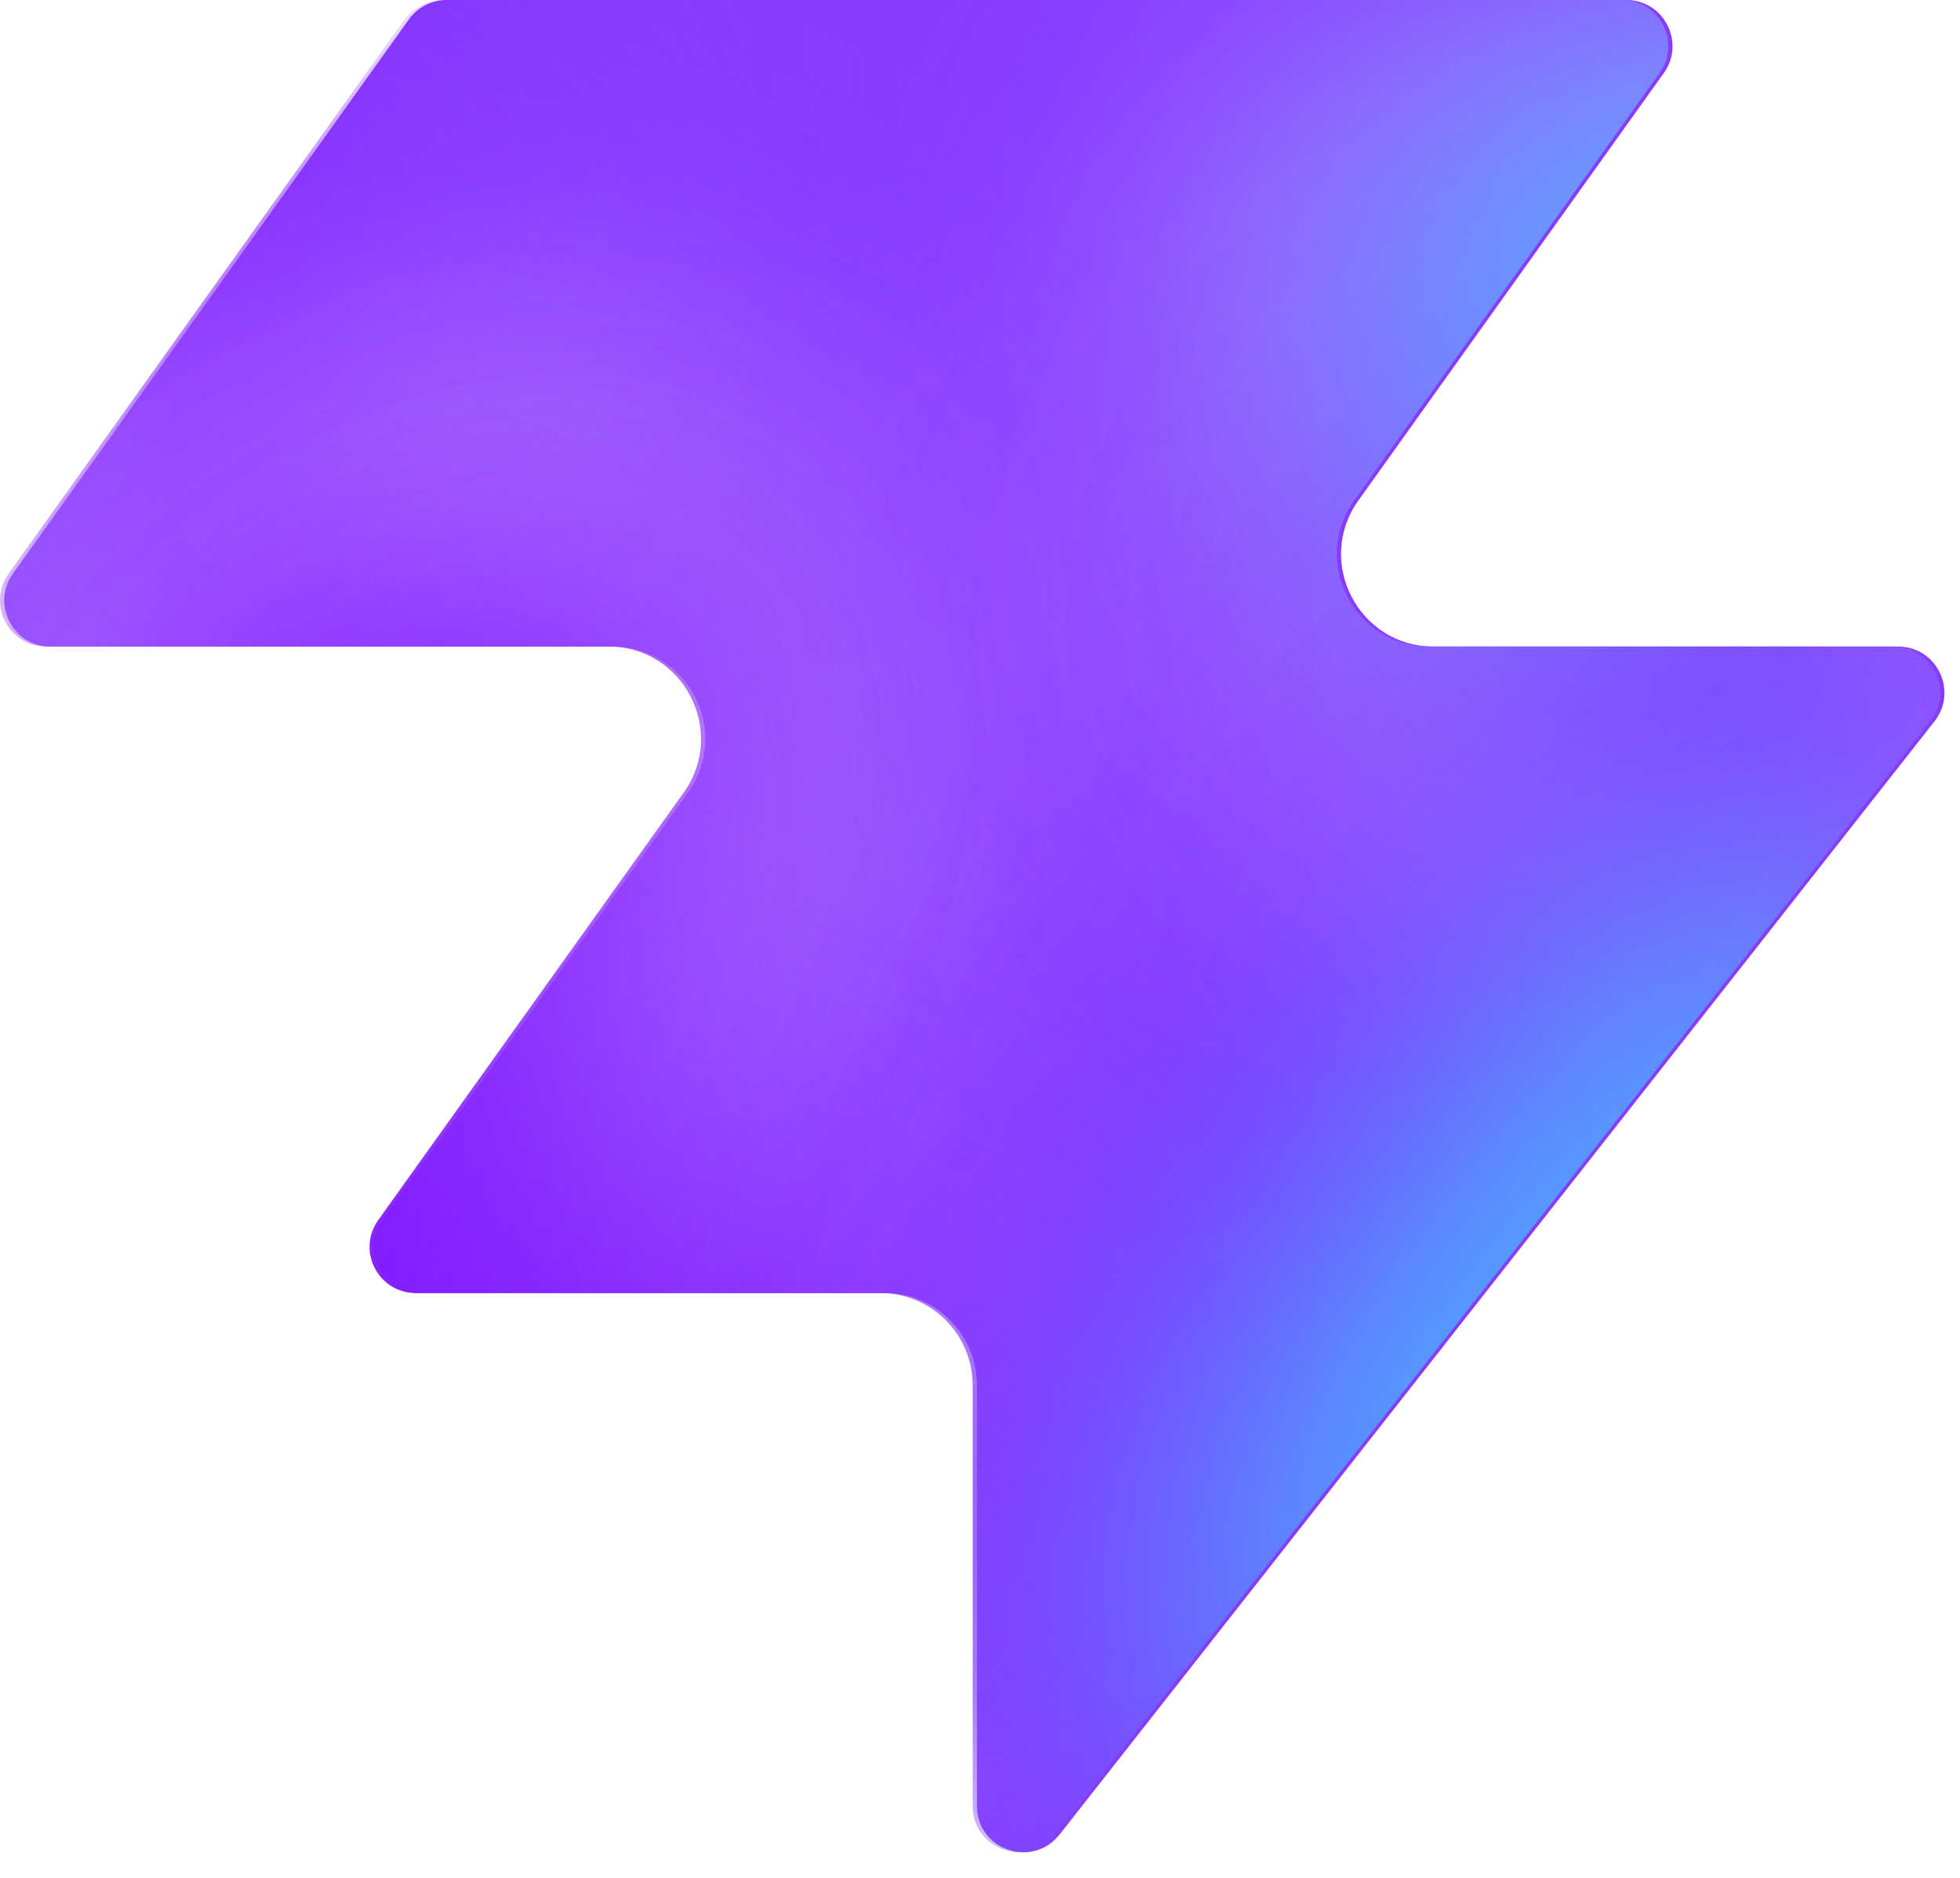
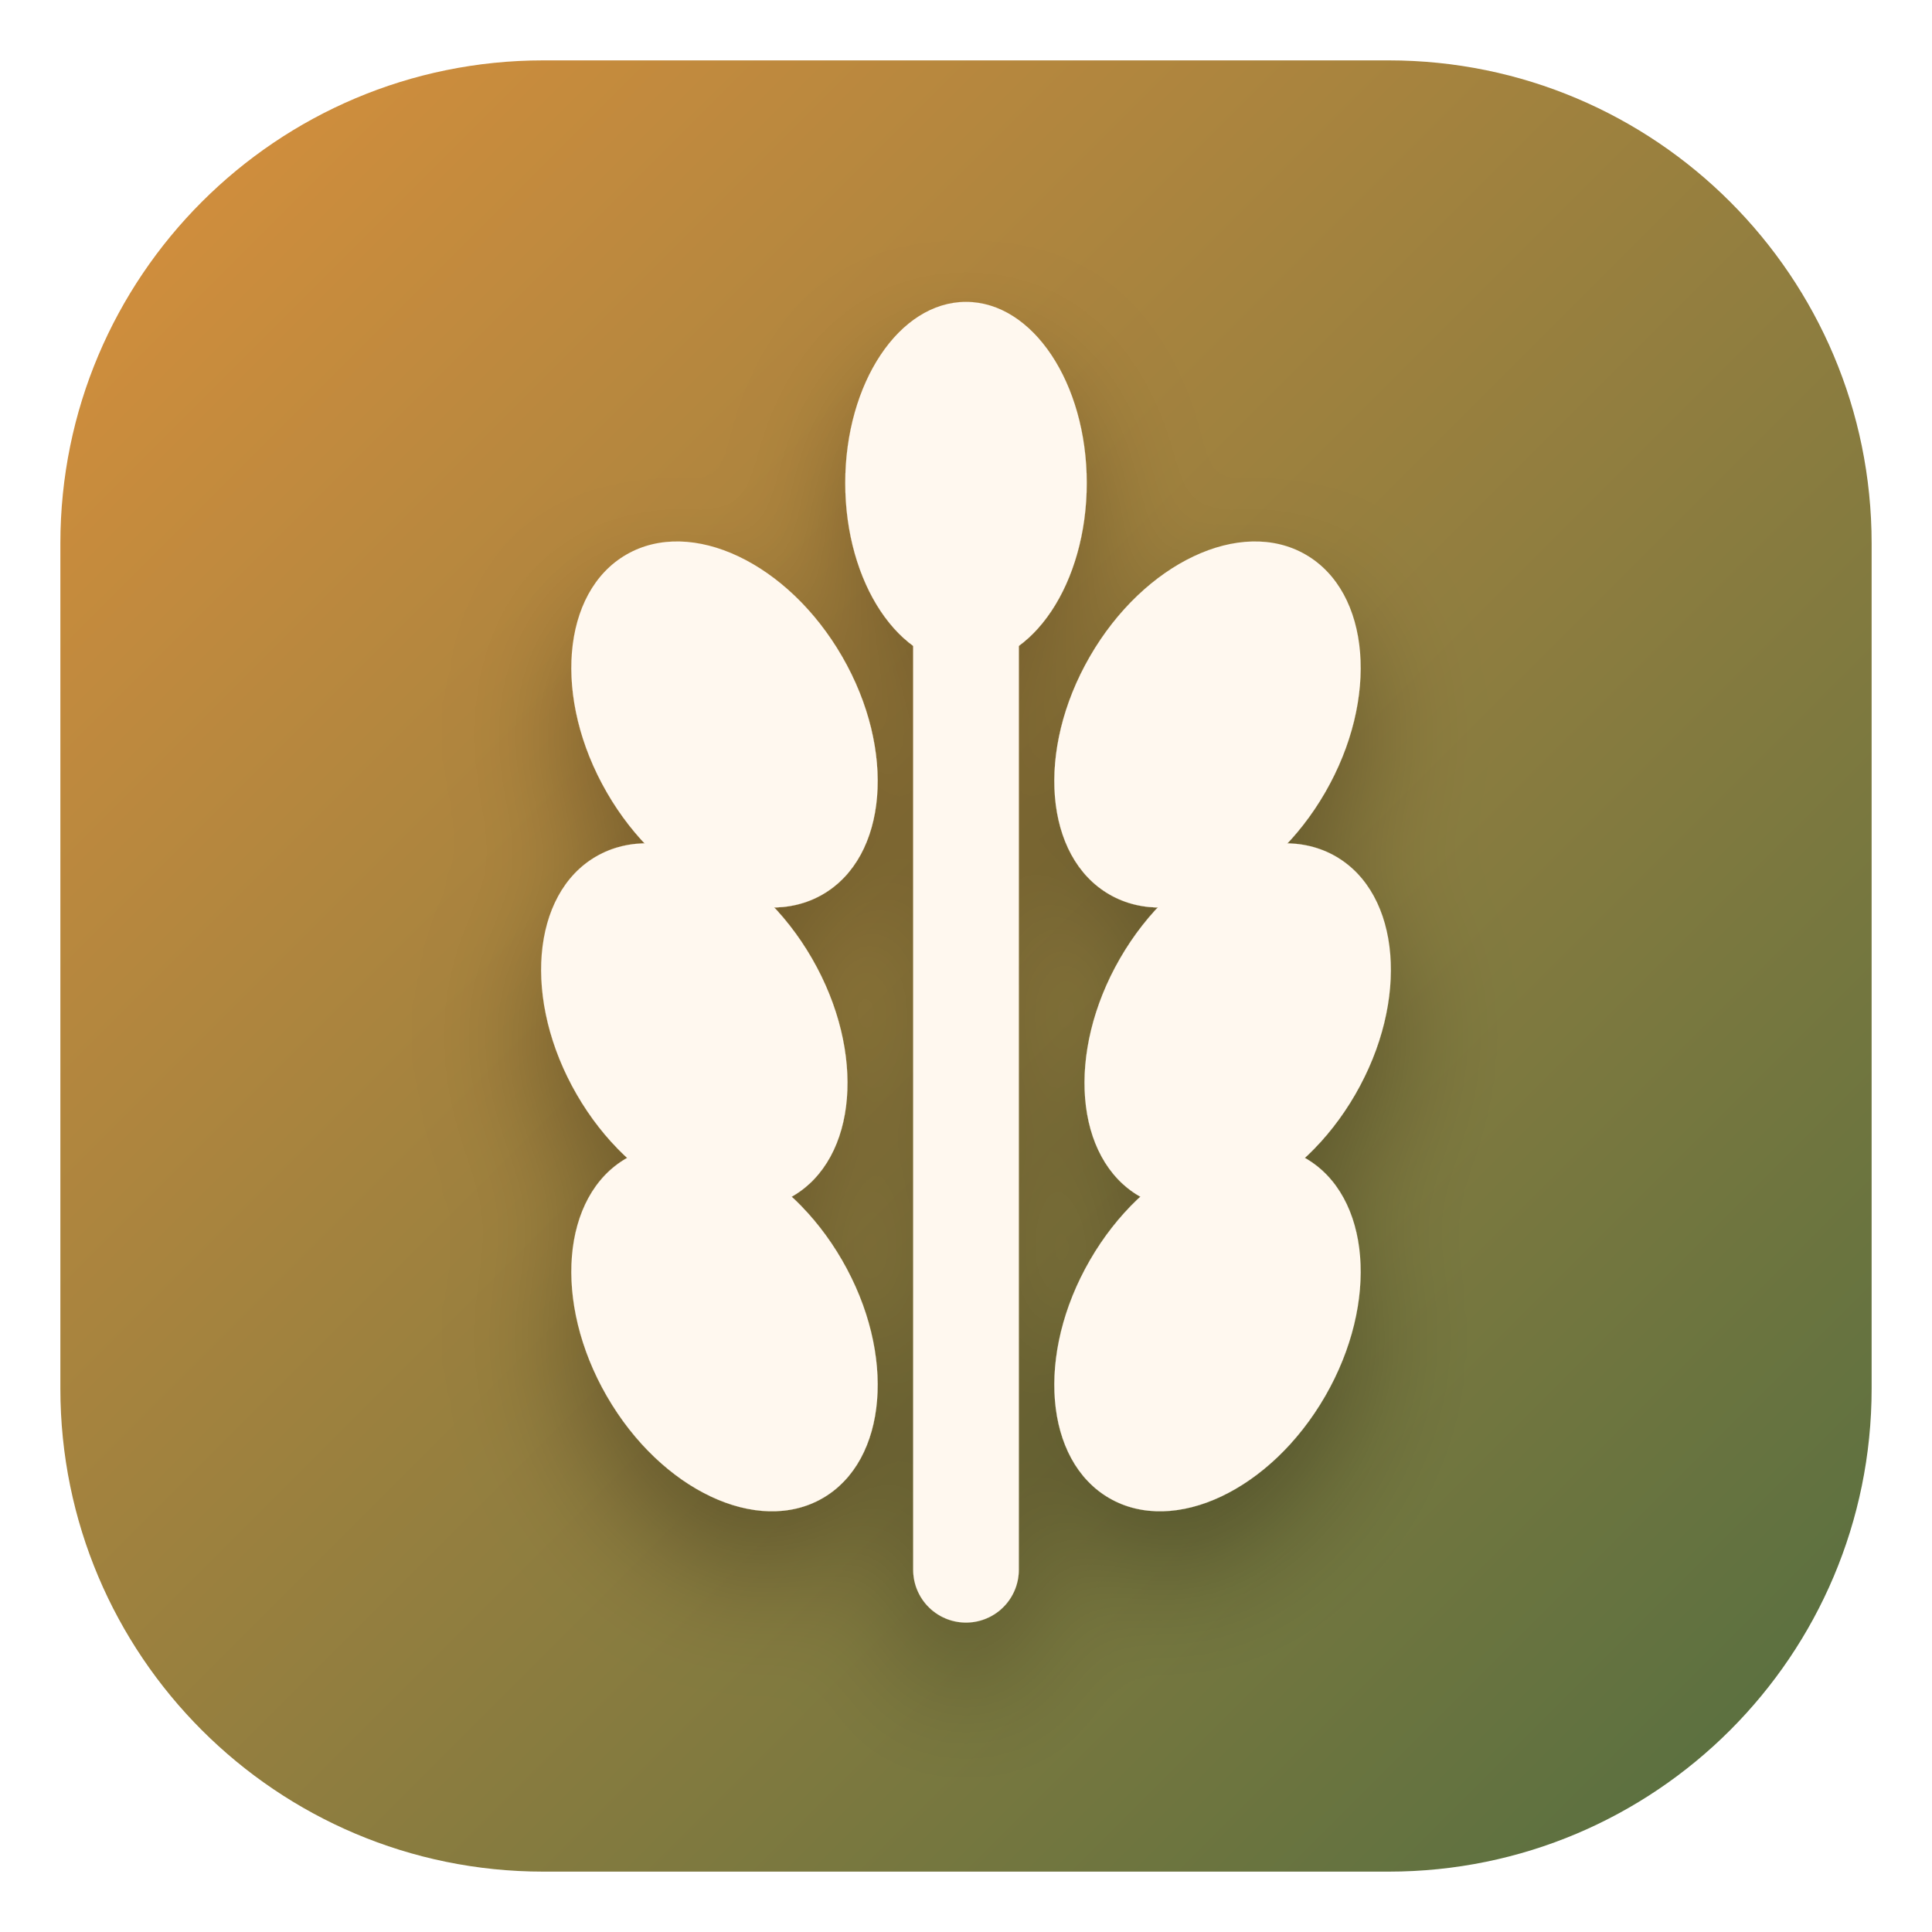
- <svg xmlns="http://www.w3.org/2000/svg" width="48" height="46" fill="none" viewBox="0 0 48 46">
-   <path fill="#863bff" d="M25.946 44.938c-.664.845-2.021.375-2.021-.698V33.937a2.26 2.26 0 0 0-2.262-2.262H10.287c-.92 0-1.456-1.04-.92-1.788l7.48-10.471c1.07-1.497 0-3.578-1.842-3.578H1.237c-.92 0-1.456-1.04-.92-1.788L10.013.474c.214-.297.556-.474.92-.474h28.894c.92 0 1.456 1.04.92 1.788l-7.48 10.471c-1.07 1.498 0 3.579 1.842 3.579h11.377c.943 0 1.473 1.088.89 1.83L25.947 44.94z" style="fill:#863bff;fill:color(display-p3 .525 .23 1);fill-opacity:1" />
-   <mask id="a" width="48" height="46" x="0" y="0" maskUnits="userSpaceOnUse" style="mask-type:alpha">
-     <path fill="#000" d="M25.842 44.938c-.664.844-2.021.375-2.021-.698V33.937a2.26 2.26 0 0 0-2.262-2.262H10.183c-.92 0-1.456-1.04-.92-1.788l7.48-10.471c1.07-1.498 0-3.579-1.842-3.579H1.133c-.92 0-1.456-1.04-.92-1.787L9.91.473c.214-.297.556-.474.92-.474h28.894c.92 0 1.456 1.04.92 1.788l-7.48 10.471c-1.07 1.498 0 3.578 1.842 3.578h11.377c.943 0 1.473 1.088.89 1.832L25.843 44.94z" style="fill:#000;fill-opacity:1" />
-   </mask>
-   <g mask="url(#a)">
-     <g filter="url(#b)">
-       <ellipse cx="5.508" cy="14.704" fill="#ede6ff" rx="5.508" ry="14.704" style="fill:#ede6ff;fill:color(display-p3 .927 .903 1);fill-opacity:1" transform="matrix(.00324 1 1 -.00324 -4.47 31.516)" />
-     </g>
-     <g filter="url(#c)">
-       <ellipse cx="10.399" cy="29.851" fill="#ede6ff" rx="10.399" ry="29.851" style="fill:#ede6ff;fill:color(display-p3 .927 .903 1);fill-opacity:1" transform="matrix(.00324 1 1 -.00324 -39.328 7.883)" />
-     </g>
-     <g filter="url(#d)">
-       <ellipse cx="5.508" cy="30.487" fill="#7e14ff" rx="5.508" ry="30.487" style="fill:#7e14ff;fill:color(display-p3 .492 .077 1);fill-opacity:1" transform="rotate(89.814 -25.913 -14.639)scale(1 -1)" />
-     </g>
-     <g filter="url(#e)">
-       <ellipse cx="5.508" cy="30.599" fill="#7e14ff" rx="5.508" ry="30.599" style="fill:#7e14ff;fill:color(display-p3 .492 .077 1);fill-opacity:1" transform="rotate(89.814 -32.644 -3.334)scale(1 -1)" />
-     </g>
-     <g filter="url(#f)">
-       <ellipse cx="5.508" cy="30.599" fill="#7e14ff" rx="5.508" ry="30.599" style="fill:#7e14ff;fill:color(display-p3 .492 .077 1);fill-opacity:1" transform="matrix(.00324 1 1 -.00324 -34.34 30.47)" />
-     </g>
-     <g filter="url(#g)">
-       <ellipse cx="14.072" cy="22.078" fill="#ede6ff" rx="14.072" ry="22.078" style="fill:#ede6ff;fill:color(display-p3 .927 .903 1);fill-opacity:1" transform="rotate(93.35 24.506 48.493)scale(-1 1)" />
-     </g>
-     <g filter="url(#h)">
-       <ellipse cx="3.47" cy="21.501" fill="#7e14ff" rx="3.47" ry="21.501" style="fill:#7e14ff;fill:color(display-p3 .492 .077 1);fill-opacity:1" transform="rotate(89.009 28.708 47.59)scale(-1 1)" />
-     </g>
-     <g filter="url(#i)">
-       <ellipse cx="3.47" cy="21.501" fill="#7e14ff" rx="3.47" ry="21.501" style="fill:#7e14ff;fill:color(display-p3 .492 .077 1);fill-opacity:1" transform="rotate(89.009 28.708 47.59)scale(-1 1)" />
-     </g>
-     <g filter="url(#j)">
-       <ellipse cx=".387" cy="8.972" fill="#7e14ff" rx="4.407" ry="29.108" style="fill:#7e14ff;fill:color(display-p3 .492 .077 1);fill-opacity:1" transform="rotate(39.51 .387 8.972)" />
-     </g>
-     <g filter="url(#k)">
-       <ellipse cx="47.523" cy="-6.092" fill="#7e14ff" rx="4.407" ry="29.108" style="fill:#7e14ff;fill:color(display-p3 .492 .077 1);fill-opacity:1" transform="rotate(37.892 47.523 -6.092)" />
-     </g>
-     <g filter="url(#l)">
-       <ellipse cx="41.412" cy="6.333" fill="#47bfff" rx="5.971" ry="9.665" style="fill:#47bfff;fill:color(display-p3 .28 .748 1);fill-opacity:1" transform="rotate(37.892 41.412 6.333)" />
-     </g>
-     <g filter="url(#m)">
-       <ellipse cx="-1.879" cy="38.332" fill="#7e14ff" rx="4.407" ry="29.108" style="fill:#7e14ff;fill:color(display-p3 .492 .077 1);fill-opacity:1" transform="rotate(37.892 -1.88 38.332)" />
-     </g>
-     <g filter="url(#n)">
-       <ellipse cx="-1.879" cy="38.332" fill="#7e14ff" rx="4.407" ry="29.108" style="fill:#7e14ff;fill:color(display-p3 .492 .077 1);fill-opacity:1" transform="rotate(37.892 -1.88 38.332)" />
-     </g>
-     <g filter="url(#o)">
-       <ellipse cx="35.651" cy="29.907" fill="#7e14ff" rx="4.407" ry="29.108" style="fill:#7e14ff;fill:color(display-p3 .492 .077 1);fill-opacity:1" transform="rotate(37.892 35.651 29.907)" />
-     </g>
-     <g filter="url(#p)">
-       <ellipse cx="38.418" cy="32.4" fill="#47bfff" rx="5.971" ry="15.297" style="fill:#47bfff;fill:color(display-p3 .28 .748 1);fill-opacity:1" transform="rotate(37.892 38.418 32.4)" />
-     </g>
-   </g>
+ <svg xmlns="http://www.w3.org/2000/svg" viewBox="0 0 64 64" width="64" height="64">
  <defs>
-     <filter id="b" width="60.045" height="41.654" x="-19.77" y="16.149" color-interpolation-filters="sRGB" filterUnits="userSpaceOnUse">
-       <feFlood flood-opacity="0" result="BackgroundImageFix" />
-       <feBlend in="SourceGraphic" in2="BackgroundImageFix" result="shape" />
-       <feGaussianBlur result="effect1_foregroundBlur_2002_17158" stdDeviation="7.659" />
-     </filter>
-     <filter id="c" width="90.34" height="51.437" x="-54.613" y="-7.533" color-interpolation-filters="sRGB" filterUnits="userSpaceOnUse">
-       <feFlood flood-opacity="0" result="BackgroundImageFix" />
-       <feBlend in="SourceGraphic" in2="BackgroundImageFix" result="shape" />
-       <feGaussianBlur result="effect1_foregroundBlur_2002_17158" stdDeviation="7.659" />
-     </filter>
-     <filter id="d" width="79.355" height="29.4" x="-49.64" y="2.03" color-interpolation-filters="sRGB" filterUnits="userSpaceOnUse">
-       <feFlood flood-opacity="0" result="BackgroundImageFix" />
-       <feBlend in="SourceGraphic" in2="BackgroundImageFix" result="shape" />
-       <feGaussianBlur result="effect1_foregroundBlur_2002_17158" stdDeviation="4.596" />
-     </filter>
-     <filter id="e" width="79.579" height="29.4" x="-45.045" y="20.029" color-interpolation-filters="sRGB" filterUnits="userSpaceOnUse">
-       <feFlood flood-opacity="0" result="BackgroundImageFix" />
-       <feBlend in="SourceGraphic" in2="BackgroundImageFix" result="shape" />
-       <feGaussianBlur result="effect1_foregroundBlur_2002_17158" stdDeviation="4.596" />
-     </filter>
-     <filter id="f" width="79.579" height="29.4" x="-43.513" y="21.178" color-interpolation-filters="sRGB" filterUnits="userSpaceOnUse">
-       <feFlood flood-opacity="0" result="BackgroundImageFix" />
-       <feBlend in="SourceGraphic" in2="BackgroundImageFix" result="shape" />
-       <feGaussianBlur result="effect1_foregroundBlur_2002_17158" stdDeviation="4.596" />
-     </filter>
-     <filter id="g" width="74.749" height="58.852" x="15.756" y="-17.901" color-interpolation-filters="sRGB" filterUnits="userSpaceOnUse">
-       <feFlood flood-opacity="0" result="BackgroundImageFix" />
-       <feBlend in="SourceGraphic" in2="BackgroundImageFix" result="shape" />
-       <feGaussianBlur result="effect1_foregroundBlur_2002_17158" stdDeviation="7.659" />
-     </filter>
-     <filter id="h" width="61.377" height="25.362" x="23.548" y="2.284" color-interpolation-filters="sRGB" filterUnits="userSpaceOnUse">
-       <feFlood flood-opacity="0" result="BackgroundImageFix" />
-       <feBlend in="SourceGraphic" in2="BackgroundImageFix" result="shape" />
-       <feGaussianBlur result="effect1_foregroundBlur_2002_17158" stdDeviation="4.596" />
-     </filter>
-     <filter id="i" width="61.377" height="25.362" x="23.548" y="2.284" color-interpolation-filters="sRGB" filterUnits="userSpaceOnUse">
-       <feFlood flood-opacity="0" result="BackgroundImageFix" />
-       <feBlend in="SourceGraphic" in2="BackgroundImageFix" result="shape" />
-       <feGaussianBlur result="effect1_foregroundBlur_2002_17158" stdDeviation="4.596" />
-     </filter>
-     <filter id="j" width="56.045" height="63.649" x="-27.636" y="-22.853" color-interpolation-filters="sRGB" filterUnits="userSpaceOnUse">
-       <feFlood flood-opacity="0" result="BackgroundImageFix" />
-       <feBlend in="SourceGraphic" in2="BackgroundImageFix" result="shape" />
-       <feGaussianBlur result="effect1_foregroundBlur_2002_17158" stdDeviation="4.596" />
-     </filter>
-     <filter id="k" width="54.814" height="64.646" x="20.116" y="-38.415" color-interpolation-filters="sRGB" filterUnits="userSpaceOnUse">
-       <feFlood flood-opacity="0" result="BackgroundImageFix" />
-       <feBlend in="SourceGraphic" in2="BackgroundImageFix" result="shape" />
-       <feGaussianBlur result="effect1_foregroundBlur_2002_17158" stdDeviation="4.596" />
-     </filter>
-     <filter id="l" width="33.541" height="35.313" x="24.641" y="-11.323" color-interpolation-filters="sRGB" filterUnits="userSpaceOnUse">
-       <feFlood flood-opacity="0" result="BackgroundImageFix" />
-       <feBlend in="SourceGraphic" in2="BackgroundImageFix" result="shape" />
-       <feGaussianBlur result="effect1_foregroundBlur_2002_17158" stdDeviation="4.596" />
-     </filter>
-     <filter id="m" width="54.814" height="64.646" x="-29.286" y="6.009" color-interpolation-filters="sRGB" filterUnits="userSpaceOnUse">
-       <feFlood flood-opacity="0" result="BackgroundImageFix" />
-       <feBlend in="SourceGraphic" in2="BackgroundImageFix" result="shape" />
-       <feGaussianBlur result="effect1_foregroundBlur_2002_17158" stdDeviation="4.596" />
-     </filter>
-     <filter id="n" width="54.814" height="64.646" x="-29.286" y="6.009" color-interpolation-filters="sRGB" filterUnits="userSpaceOnUse">
-       <feFlood flood-opacity="0" result="BackgroundImageFix" />
-       <feBlend in="SourceGraphic" in2="BackgroundImageFix" result="shape" />
-       <feGaussianBlur result="effect1_foregroundBlur_2002_17158" stdDeviation="4.596" />
-     </filter>
-     <filter id="o" width="54.814" height="64.646" x="8.244" y="-2.416" color-interpolation-filters="sRGB" filterUnits="userSpaceOnUse">
-       <feFlood flood-opacity="0" result="BackgroundImageFix" />
-       <feBlend in="SourceGraphic" in2="BackgroundImageFix" result="shape" />
-       <feGaussianBlur result="effect1_foregroundBlur_2002_17158" stdDeviation="4.596" />
-     </filter>
-     <filter id="p" width="39.409" height="43.623" x="18.713" y="10.588" color-interpolation-filters="sRGB" filterUnits="userSpaceOnUse">
-       <feFlood flood-opacity="0" result="BackgroundImageFix" />
-       <feBlend in="SourceGraphic" in2="BackgroundImageFix" result="shape" />
-       <feGaussianBlur result="effect1_foregroundBlur_2002_17158" stdDeviation="4.596" />
+     <linearGradient id="bgGrad" x1="0%" y1="0%" x2="100%" y2="100%">
+       <stop offset="0%" stop-color="#D9903D" />
+       <stop offset="100%" stop-color="#526E40" />
+     </linearGradient>
+     <filter id="shadow" x="-10%" y="-10%" width="120%" height="120%">
+       <feDropShadow dx="0" dy="2" stdDeviation="2" flood-opacity="0.3" />
    </filter>
  </defs>
+   <rect x="2" y="2" width="60" height="60" rx="16" fill="url(#bgGrad)" />
+   <g filter="url(#shadow)" fill="#FFF8EF">
+     <path d="M32 52 V20" stroke="#FFF8EF" stroke-width="3.5" stroke-linecap="round" />
+     <ellipse cx="32" cy="16" rx="4" ry="6" />
+     <ellipse cx="24" cy="24" rx="4.5" ry="6.5" transform="rotate(-30 24 24)" />
+     <ellipse cx="23" cy="34" rx="4.5" ry="6.5" transform="rotate(-30 23 34)" />
+     <ellipse cx="24" cy="44" rx="4.5" ry="6.5" transform="rotate(-30 24 44)" />
+     <ellipse cx="40" cy="24" rx="4.5" ry="6.5" transform="rotate(30 40 24)" />
+     <ellipse cx="41" cy="34" rx="4.5" ry="6.5" transform="rotate(30 41 34)" />
+     <ellipse cx="40" cy="44" rx="4.5" ry="6.5" transform="rotate(30 40 44)" />
+   </g>
</svg>
